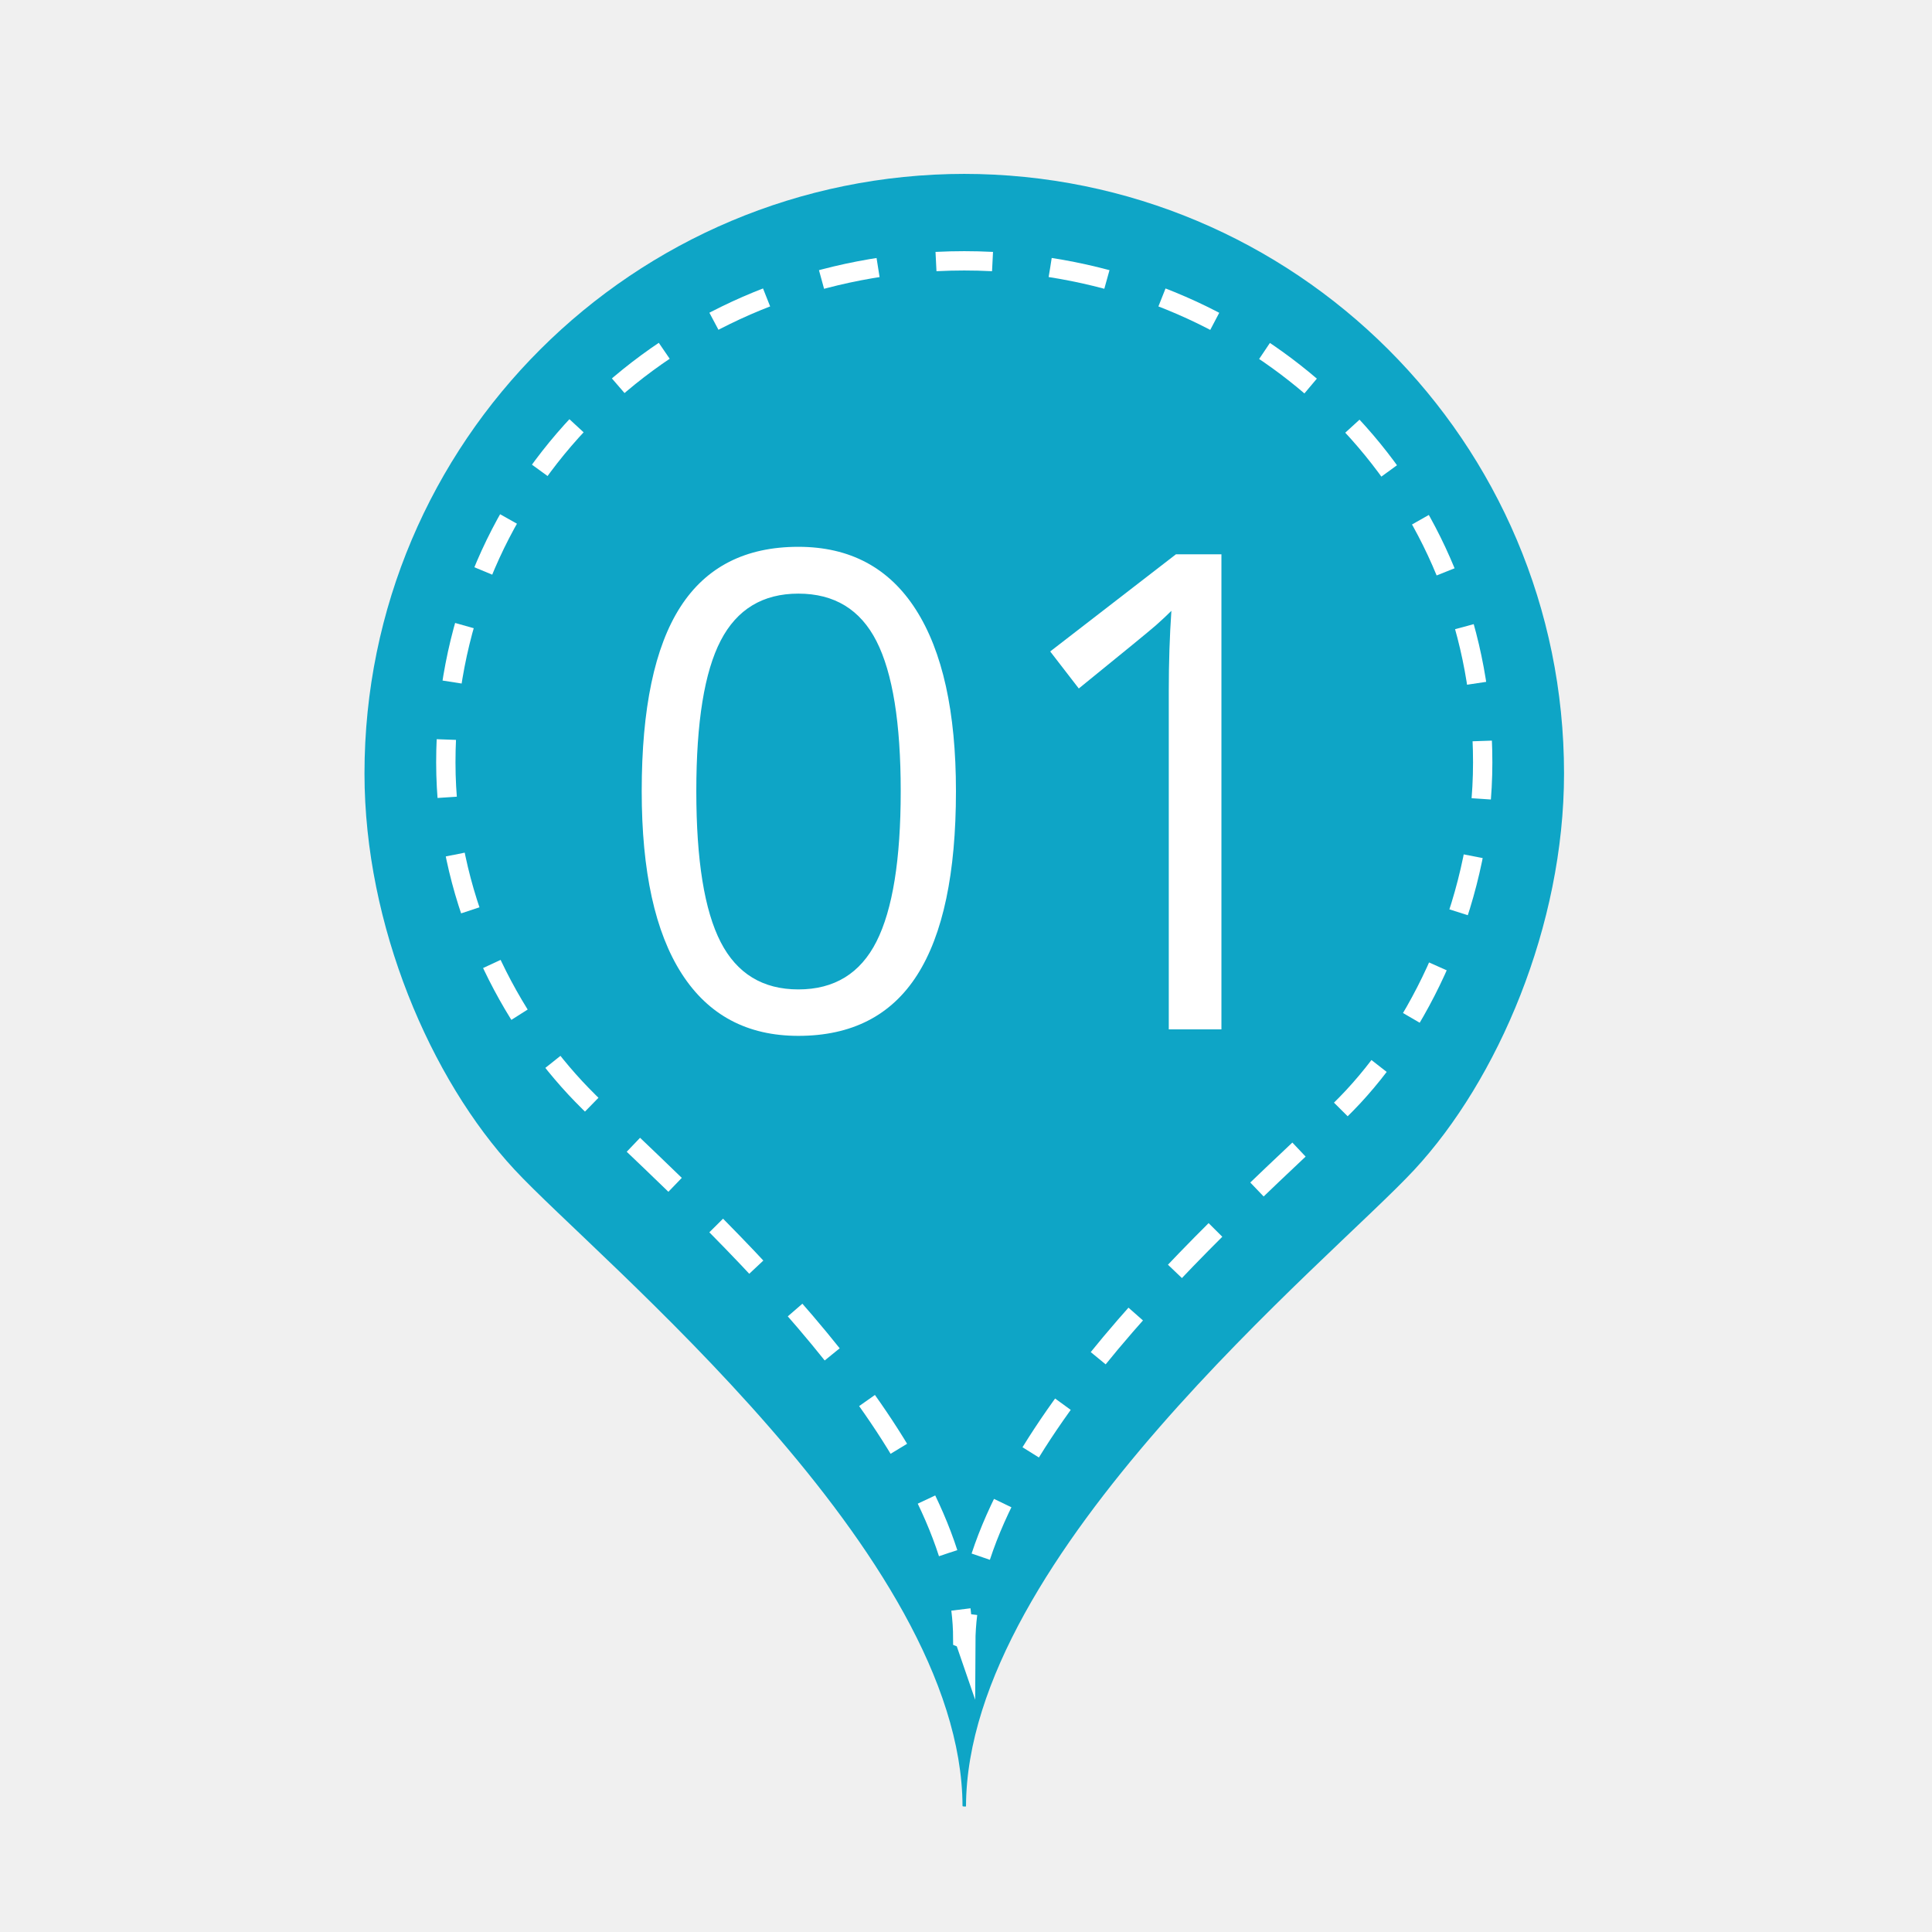
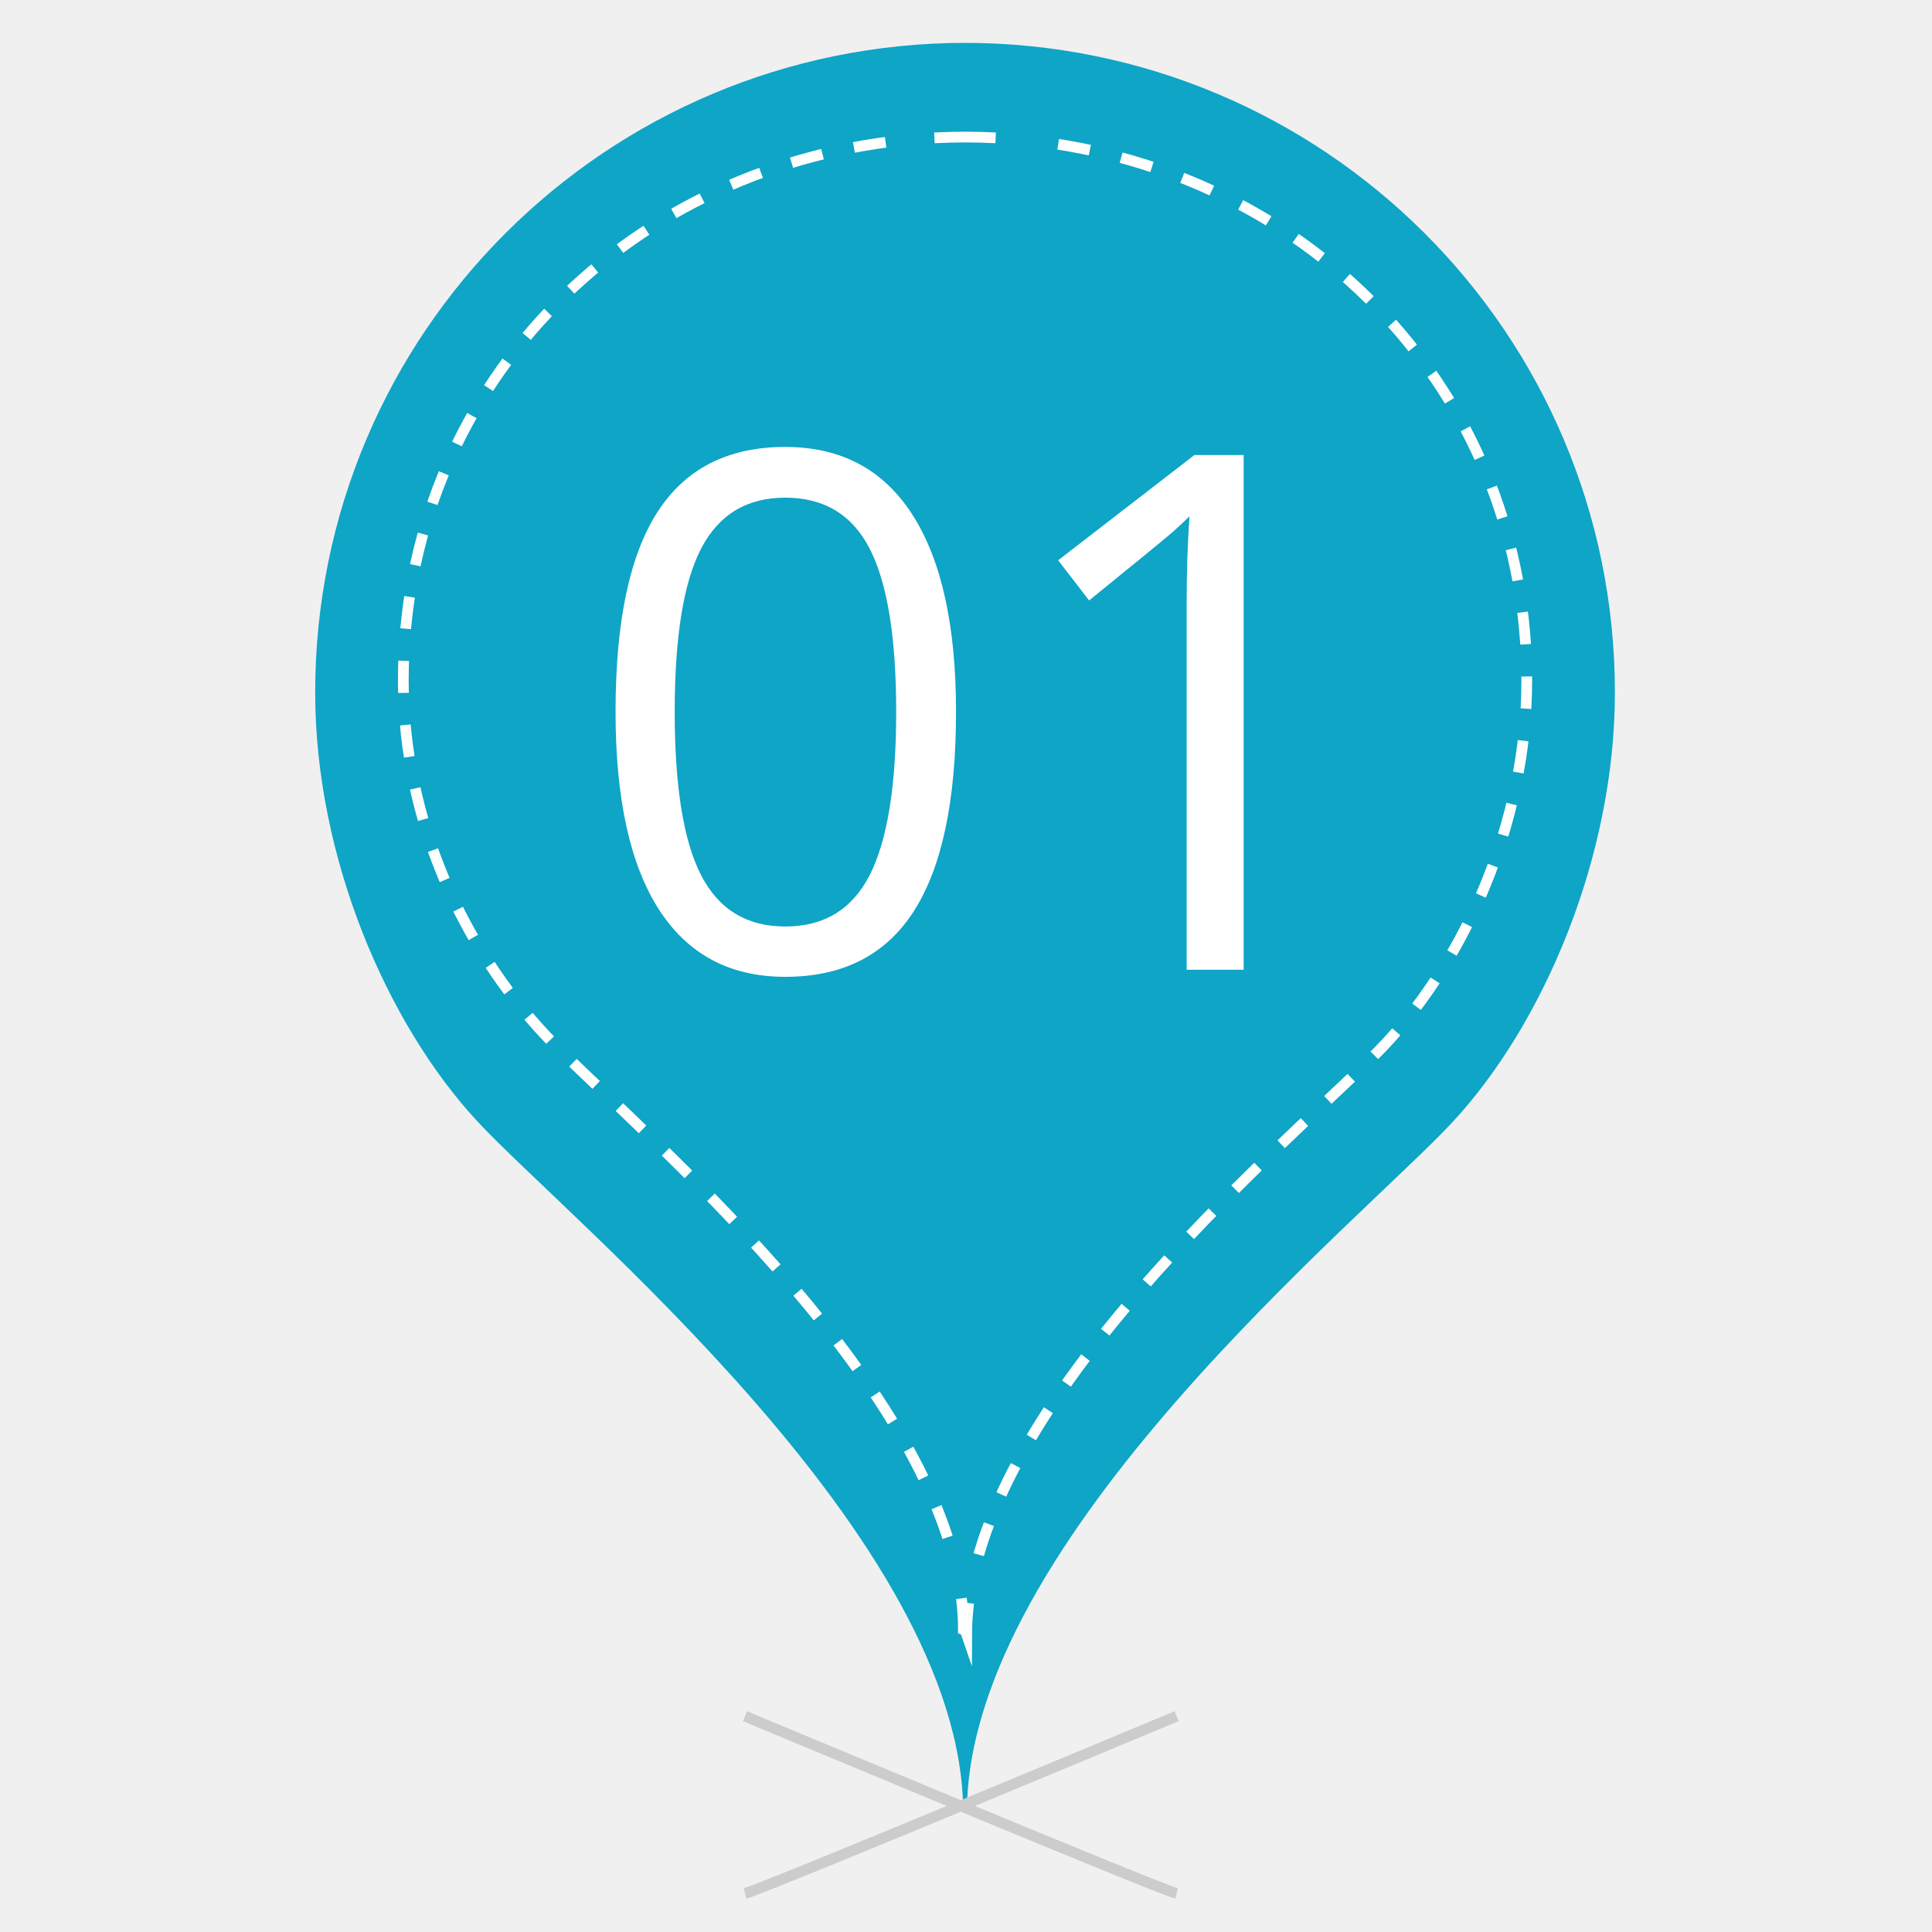
- <svg xmlns="http://www.w3.org/2000/svg" version="1.1" id="Layer_1" x="0px" y="0px" width="100px" height="100px" viewBox="0 0 100 100" enable-background="new 0 0 100 100" xml:space="preserve">
-   <path fill="#0EA5C6" d="M49.859,93.5l-0.039-0.016c-0.038-13-18.875-28.297-23.198-32.955s-7.756-12.618-7.756-20.494  C18.866,22.866,32.784,9,49.953,9h-0.086c17.169,0,31.087,13.866,31.087,31.036c0,7.876-3.433,15.861-7.756,20.519  S50.038,80.497,50,93.497l-0.039,0.01L49.859,93.5z" />
+ <svg xmlns="http://www.w3.org/2000/svg" version="1.1" id="Layer_1" x="0px" y="0px" width="180px" height="180px" viewBox="0 0 180 180" enable-background="new 0 0 180 180" xml:space="preserve">
+   <path fill="#0EA5C6" d="M89.81,168.795l-0.076-0.03c-0.073-25.354-36.813-55.188-45.243-64.273  c-8.432-9.085-15.126-24.609-15.126-39.97c0-33.485,27.145-60.529,60.629-60.529h-0.167c33.485,0,60.629,27.044,60.629,60.531  c0,15.361-6.694,30.933-15.126,40.018s-45.17,38.894-45.245,64.249l-0.076,0.019L89.81,168.795z" />
  <g>
-     <path fill="#FFFFFF" d="M49.48,40.951c0,4.25-0.671,7.423-2.011,9.52s-3.389,3.145-6.147,3.145c-2.646,0-4.659-1.073-6.038-3.221   c-1.379-2.147-2.069-5.295-2.069-9.444c0-4.283,0.667-7.462,2.002-9.537c1.334-2.074,3.369-3.111,6.105-3.111   c2.668,0,4.695,1.082,6.08,3.246S49.48,36.847,49.48,40.951z M36.041,40.951c0,3.577,0.421,6.181,1.262,7.813   s2.181,2.448,4.02,2.448c1.861,0,3.21-0.827,4.045-2.481c0.835-1.654,1.253-4.247,1.253-7.779c0-3.532-0.418-6.119-1.253-7.762   c-0.835-1.643-2.184-2.464-4.045-2.464c-1.839,0-3.179,0.811-4.02,2.431S36.041,37.374,36.041,40.951z" />
-     <path fill="#FFFFFF" d="M63.221,53.279h-2.725V35.754c0-1.458,0.045-2.837,0.135-4.138c-0.235,0.235-0.499,0.482-0.79,0.74   c-0.292,0.258-1.626,1.352-4.003,3.28l-1.48-1.917l6.509-5.029h2.354V53.279z" />
+     <path fill="#FFFFFF" d="M89.071,66.308c0,8.289-1.308,14.477-3.922,18.567c-2.613,4.09-6.609,6.134-11.989,6.134   c-5.16,0-9.085-2.094-11.775-6.283c-2.69-4.187-4.036-10.327-4.036-18.418c0-8.354,1.301-14.553,3.905-18.601   c2.602-4.045,6.571-6.067,11.906-6.067c5.205,0,9.158,2.109,11.858,6.33C87.72,52.191,89.071,58.304,89.071,66.308z M62.861,66.308   c0,6.976,0.821,12.054,2.462,15.238c1.64,3.183,4.252,4.774,7.84,4.774c3.63,0,6.261-1.613,7.889-4.839   c1.628-3.225,2.444-8.283,2.444-15.171c0-6.889-0.815-11.934-2.444-15.139c-1.628-3.205-4.259-4.805-7.889-4.805   c-3.587,0-6.2,1.582-7.84,4.741C63.682,54.266,62.861,59.331,62.861,66.308z" />
+     <path fill="#FFFFFF" d="M115.87,90.352h-5.313V56.171c0-2.843,0.087-5.532,0.263-8.07c-0.458,0.458-0.974,0.94-1.541,1.443   c-0.569,0.504-3.171,2.637-7.808,6.397l-2.887-3.739l12.696-9.808h4.59V90.352z" />
  </g>
  <g>
    <g>
-       <path fill="none" stroke="#FFFFFF" stroke-miterlimit="10" d="M50.084,83.531c-0.062,0.501-0.095,1-0.097,1.495l-0.034-0.099    l-0.088-0.114L49.833,84.8c-0.001-0.494-0.034-0.993-0.096-1.494" />
-       <path fill="none" stroke="#FFFFFF" stroke-miterlimit="10" stroke-dasharray="2.993,2.993" d="M49.075,80.39    C45.819,70.313,33.036,59.822,29.78,56.313c-3.737-4.027-6.704-10.043-6.704-16.851c0-13.828,10.444-24.427,23.875-25.809" />
-       <path fill="none" stroke="#FFFFFF" stroke-miterlimit="10" d="M48.447,13.538c0.497-0.025,0.997-0.038,1.5-0.038h-0.074    c0.503,0,1.003,0.013,1.5,0.038" />
-       <path fill="none" stroke="#FFFFFF" stroke-miterlimit="10" stroke-dasharray="3,3" d="M54.359,13.846    c12.706,1.985,22.385,12.304,22.385,25.617c0,6.808-2.966,13.279-6.703,17.305c-3.411,3.676-17.276,14.824-19.693,25.286" />
+       <path fill="none" stroke="#FFFFFF" stroke-miterlimit="10" d="M90.249,149.353c-0.121,0.978-0.186,1.95-0.189,2.914l-0.066-0.192    l-0.171-0.223l-0.063-0.024c-0.002-0.962-0.067-1.938-0.188-2.912" />
+       <path fill="none" stroke="#FFFFFF" stroke-miterlimit="10" stroke-dasharray="2.993,2.993" d="M88.282,143.228    C81.931,123.572,57,103.112,50.649,96.268c-7.288-7.853-13.074-19.587-13.074-32.864c0-26.97,20.369-47.641,46.564-50.337" />
+       <path fill="none" stroke="#FFFFFF" stroke-miterlimit="10" d="M87.056,12.843c0.969-0.048,1.944-0.074,2.925-0.074h-0.144    c0.981,0,1.955,0.026,2.926,0.074" />
+       <path fill="none" stroke="#FFFFFF" stroke-miterlimit="10" stroke-dasharray="3,3" d="M98.587,13.444    c24.779,3.871,43.658,23.997,43.658,49.961c0,13.277-5.786,25.899-13.072,33.75c-6.653,7.169-33.693,28.911-38.409,49.317" />
    </g>
  </g>
+   <path fill="#FFFFFF" stroke="#CCCCCC" stroke-miterlimit="10" d="M69.413,176.409c1.739-0.435,40.207-16.517,40.207-16.517" />
+   <path fill="#FFFFFF" stroke="#CCCCCC" stroke-miterlimit="10" d="M109.619,176.409c-1.738-0.435-40.207-16.517-40.207-16.517" />
</svg>
